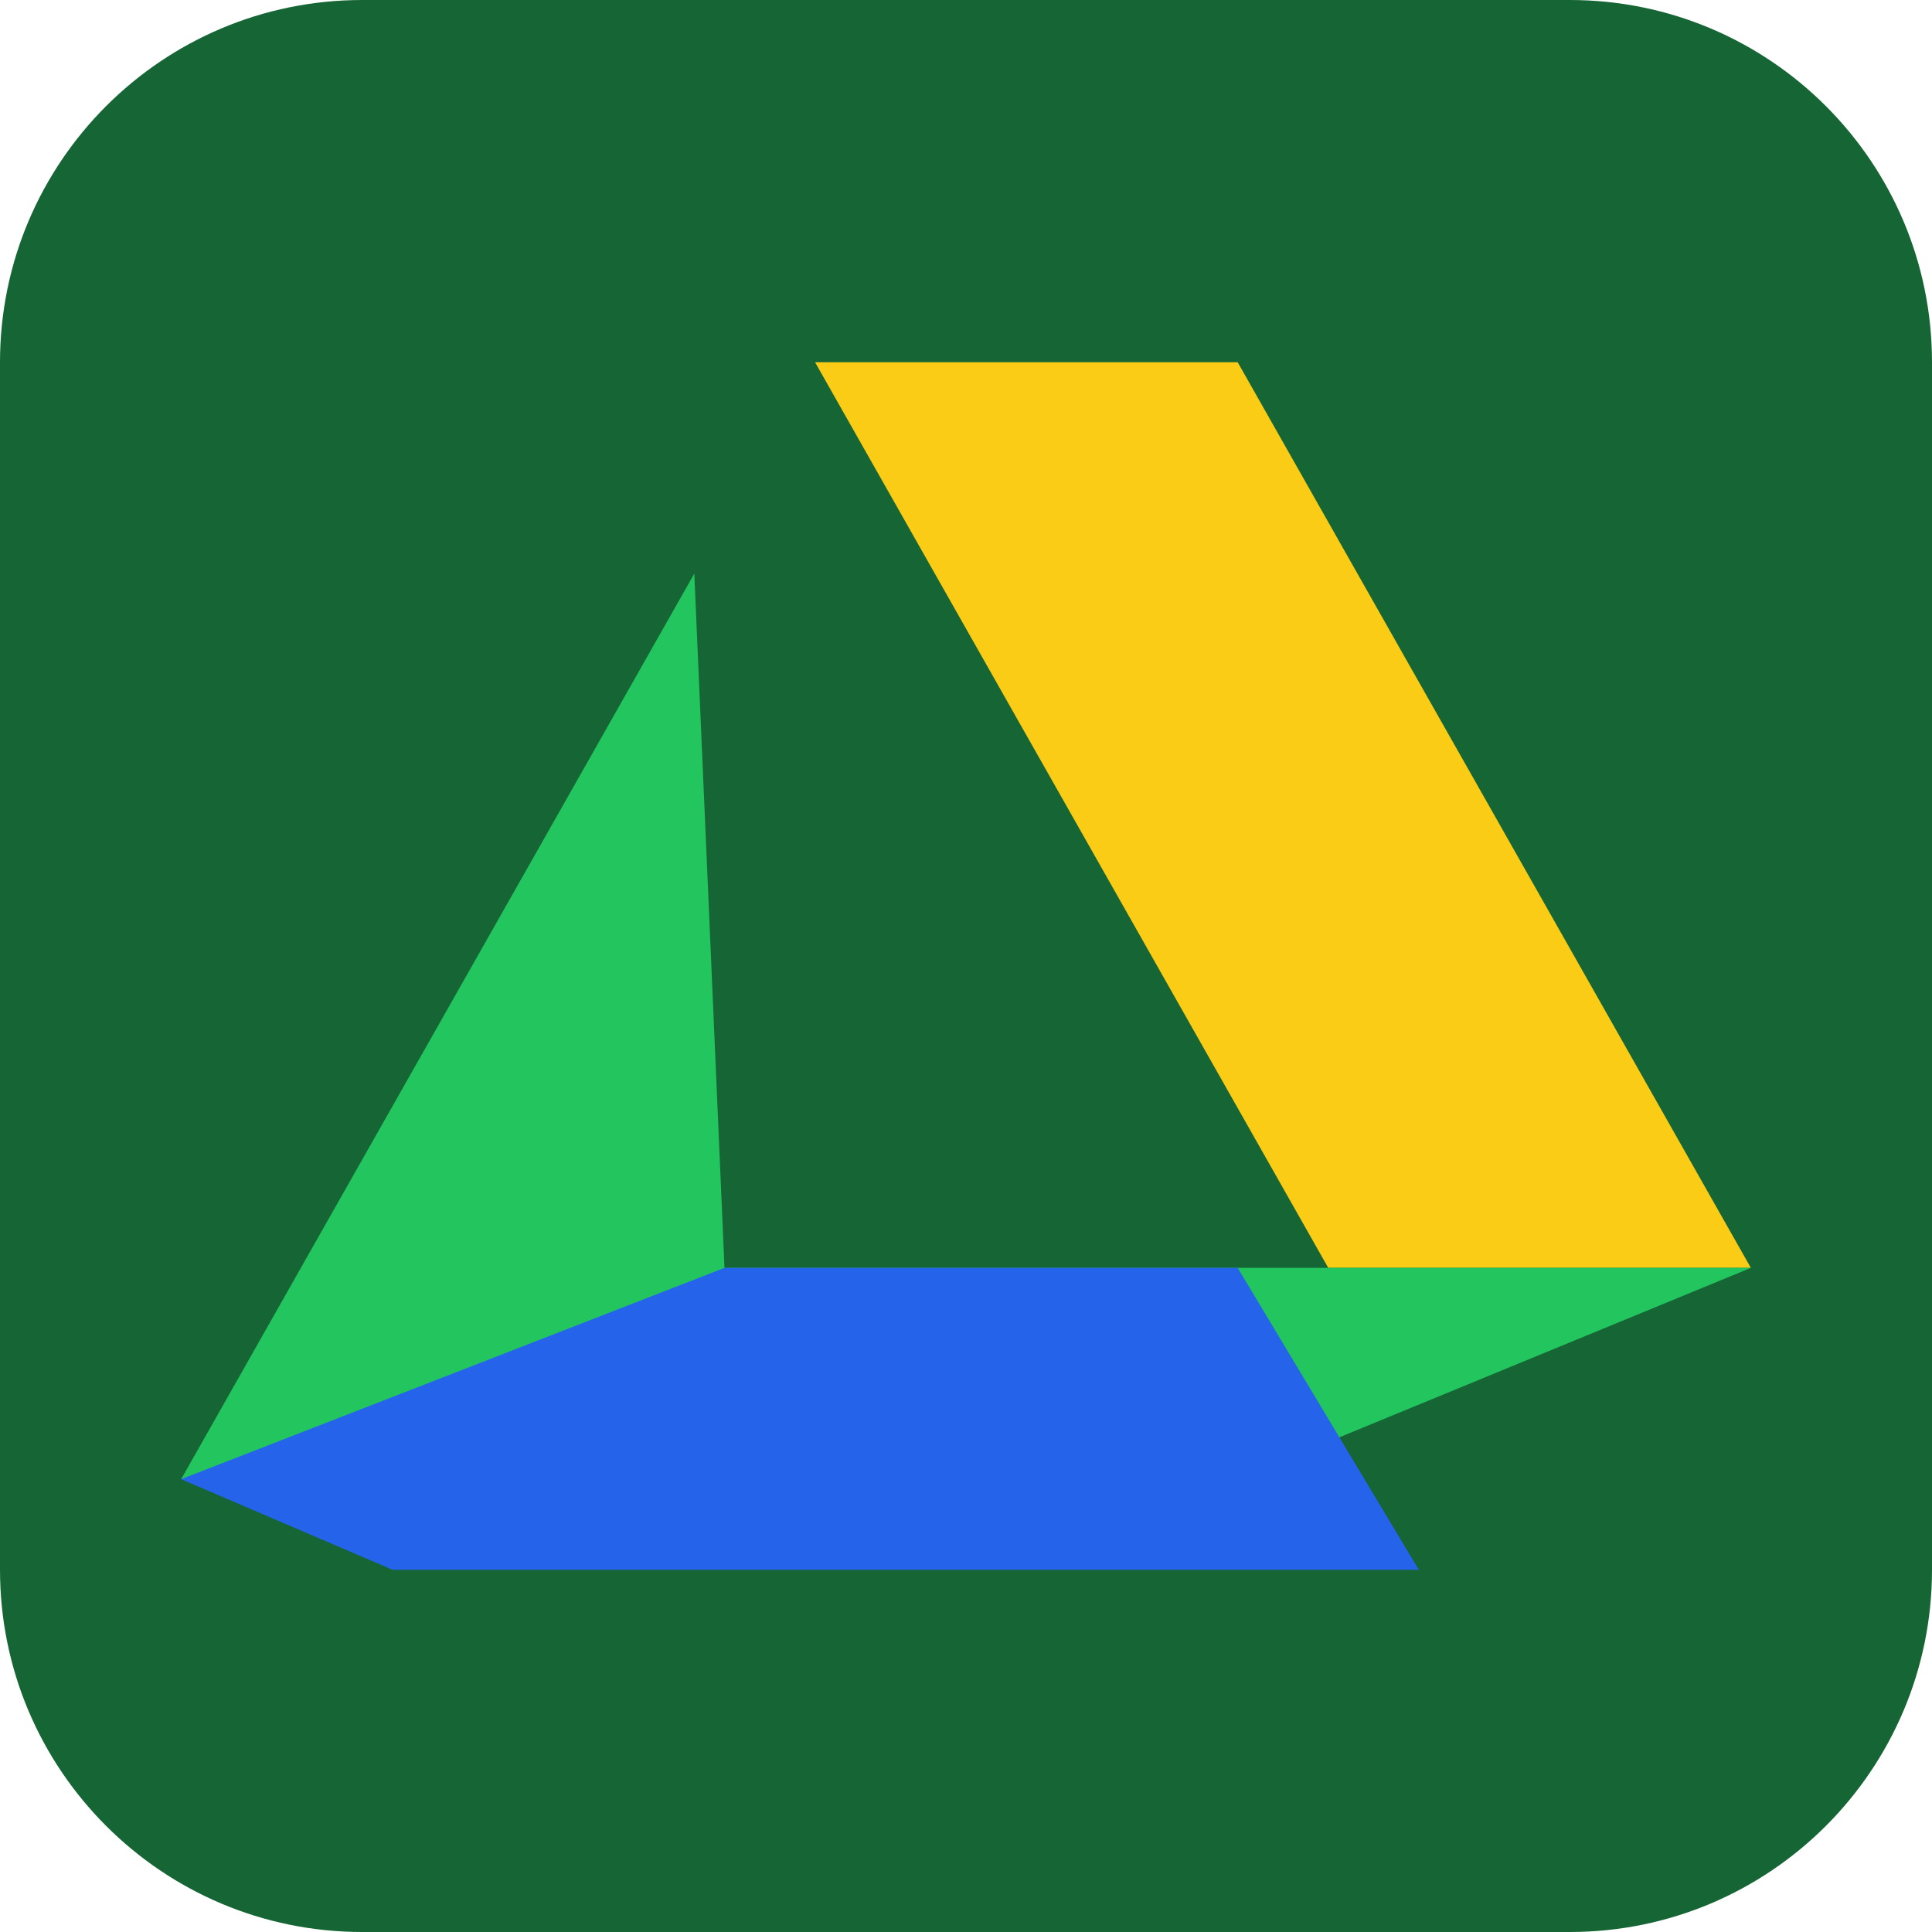
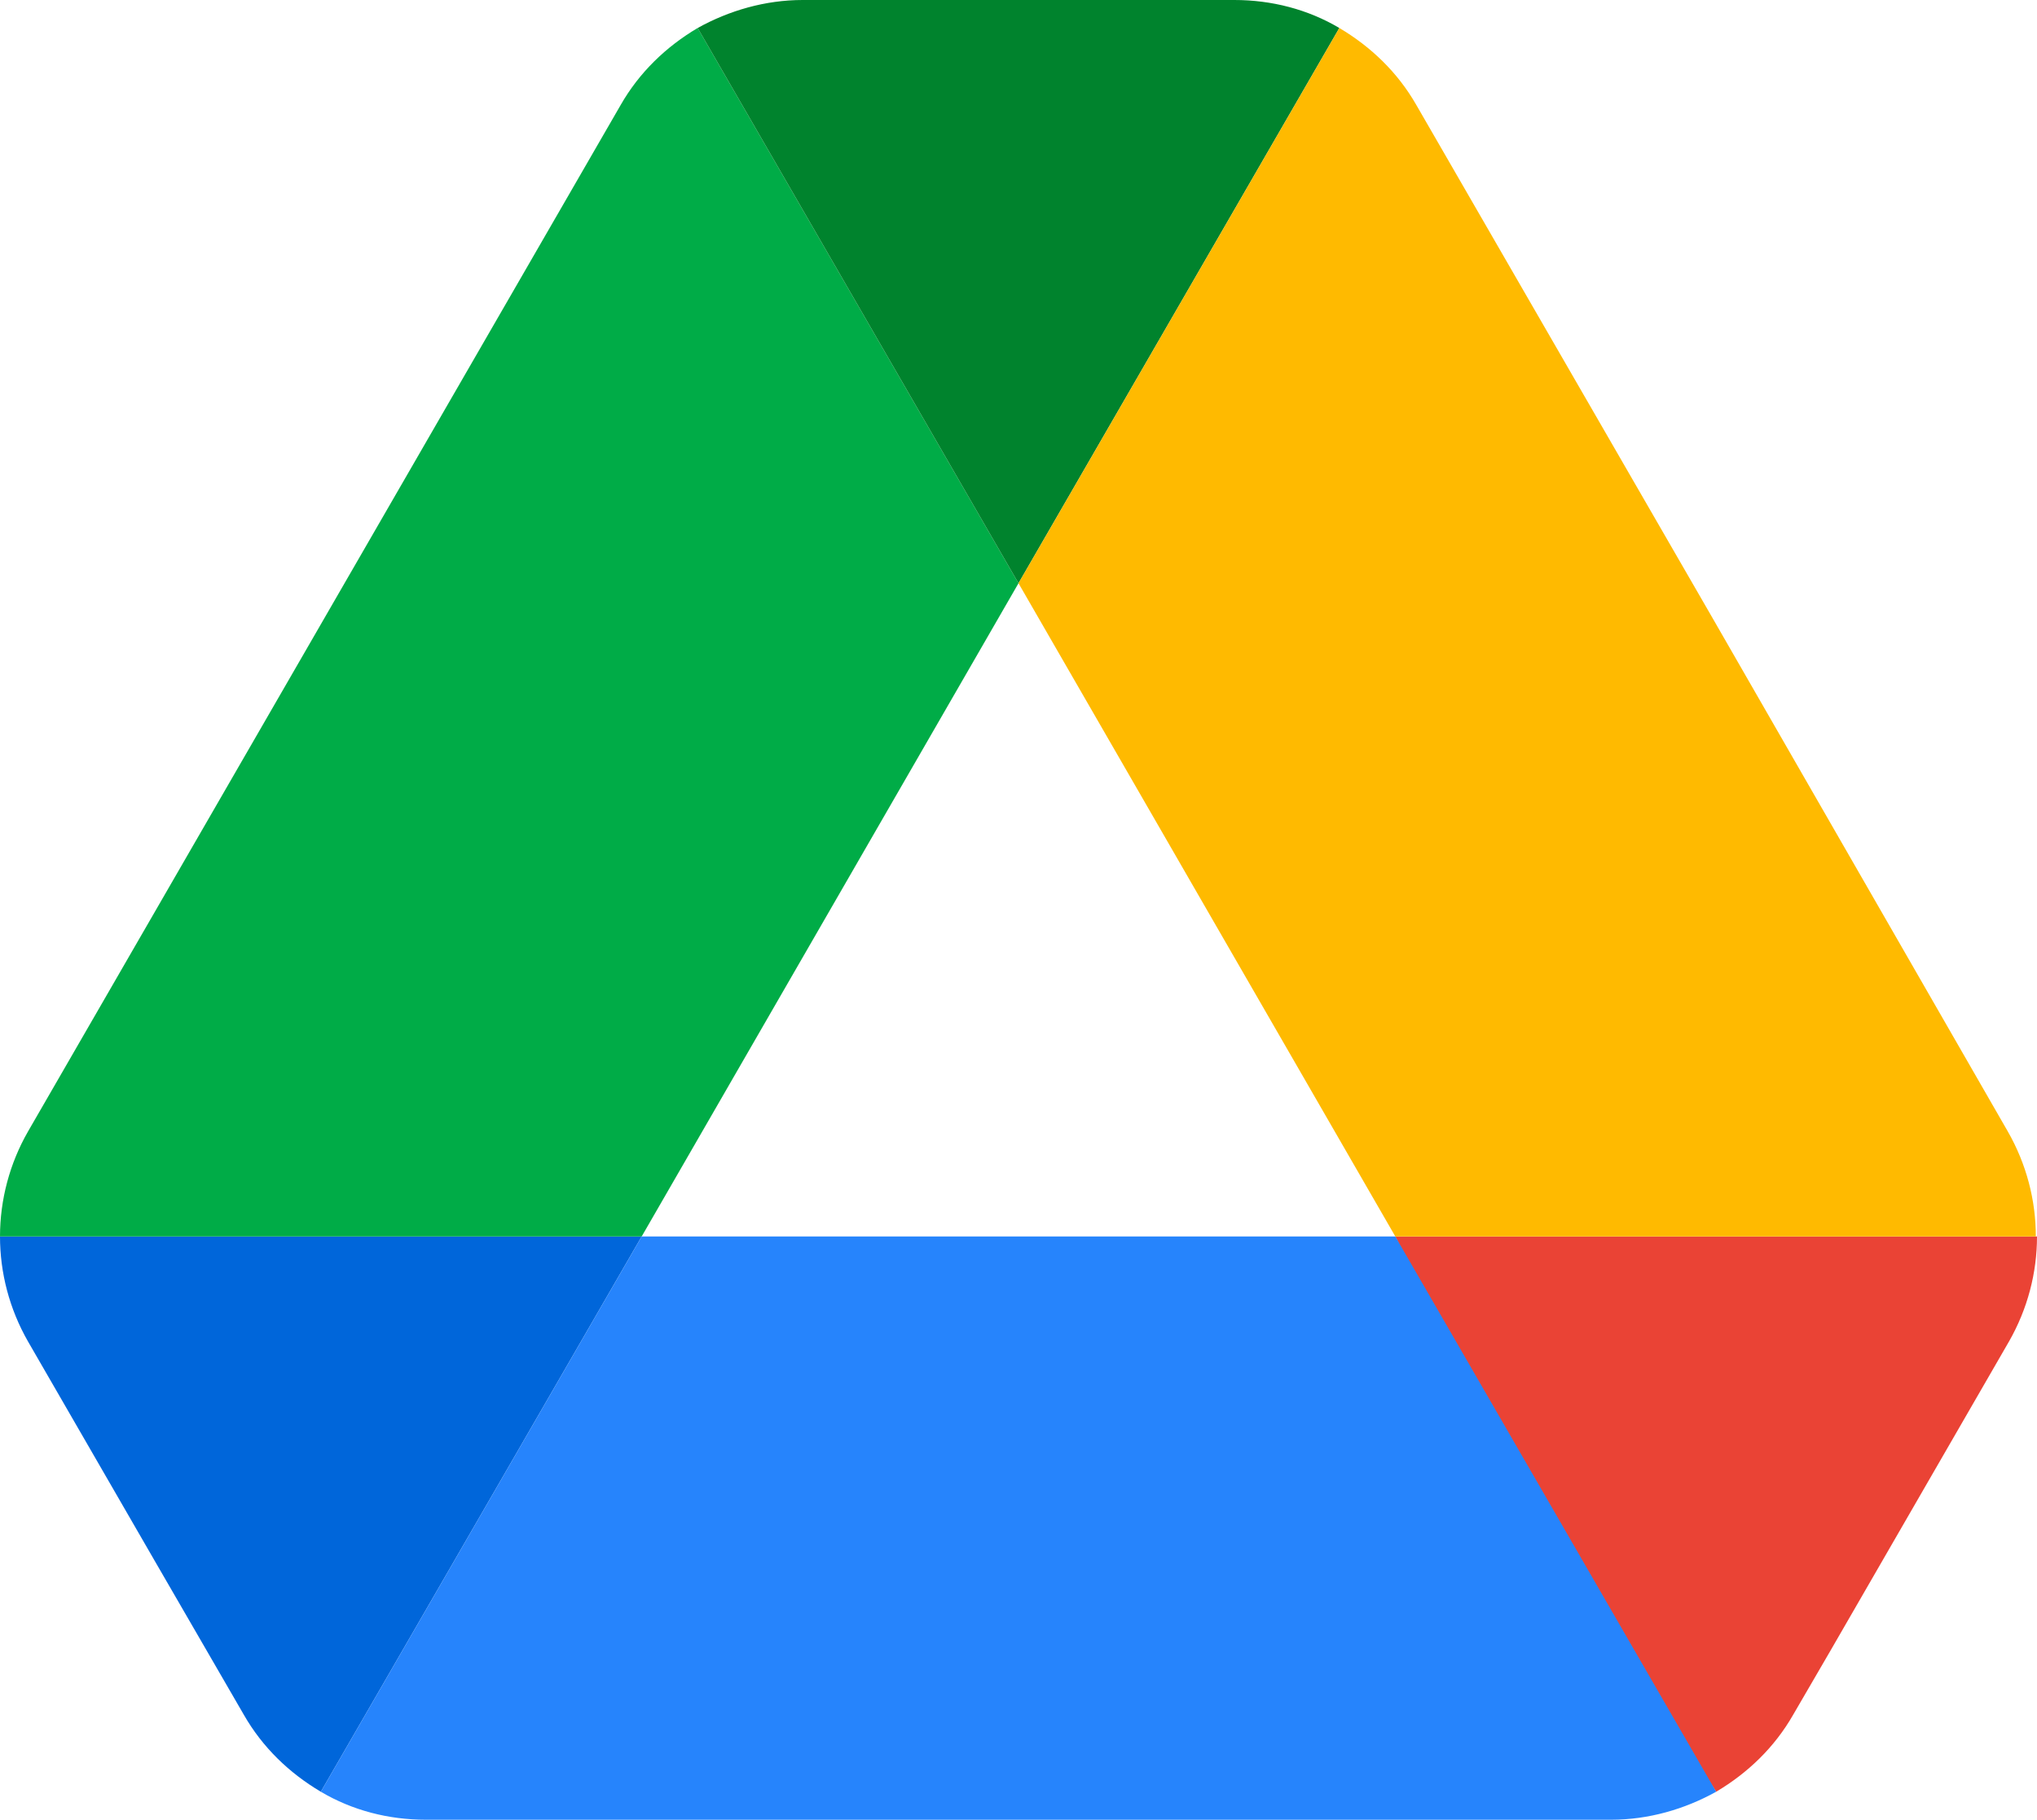
- <svg xmlns="http://www.w3.org/2000/svg" width="64" height="64" viewBox="0 0 64 64" role="img" aria-label="Placeholder Drive favicon">
-   <rect width="64" height="64" rx="12" fill="#166534" />
-   <path d="M27 12h14l17 30H44z" fill="#facc15" />
-   <path d="M23 19L6 49h35L58 42H24z" fill="#22c55e" />
-   <path d="M6 49l7 3h34l-6-10H24z" fill="#2563eb" />
+ <svg xmlns="http://www.w3.org/2000/svg" viewBox="0 0 87.3 78">
+   <path d="m6.6 66.85 3.85 6.65c.8 1.4 1.95 2.5 3.3 3.3l13.75-23.8h-27.5c0 1.55.4 3.1 1.2 4.5z" fill="#0066da" />
+   <path d="m43.65 25-13.75-23.8c-1.35.8-2.5 1.9-3.3 3.3l-25.4 44a9.06 9.06 0 0 0 -1.2 4.5h27.5z" fill="#00ac47" />
+   <path d="m73.55 76.8c1.35-.8 2.5-1.9 3.3-3.3l1.6-2.75 7.65-13.25c.8-1.4 1.2-2.95 1.2-4.5h-27.502l5.852 11.5z" fill="#ea4335" />
+   <path d="m43.65 25 13.75-23.8c-1.35-.8-2.9-1.2-4.5-1.2h-18.5c-1.6 0-3.15.45-4.5 1.2z" fill="#00832d" />
+   <path d="m59.8 53h-32.3l-13.75 23.8c1.35.8 2.9 1.2 4.5 1.2h50.8c1.6 0 3.15-.45 4.5-1.2z" fill="#2684fc" />
+   <path d="m73.4 26.5-12.7-22c-.8-1.4-1.95-2.5-3.3-3.3l-13.75 23.8 16.15 28h27.45c0-1.55-.4-3.1-1.2-4.5z" fill="#ffba00" />
</svg>
